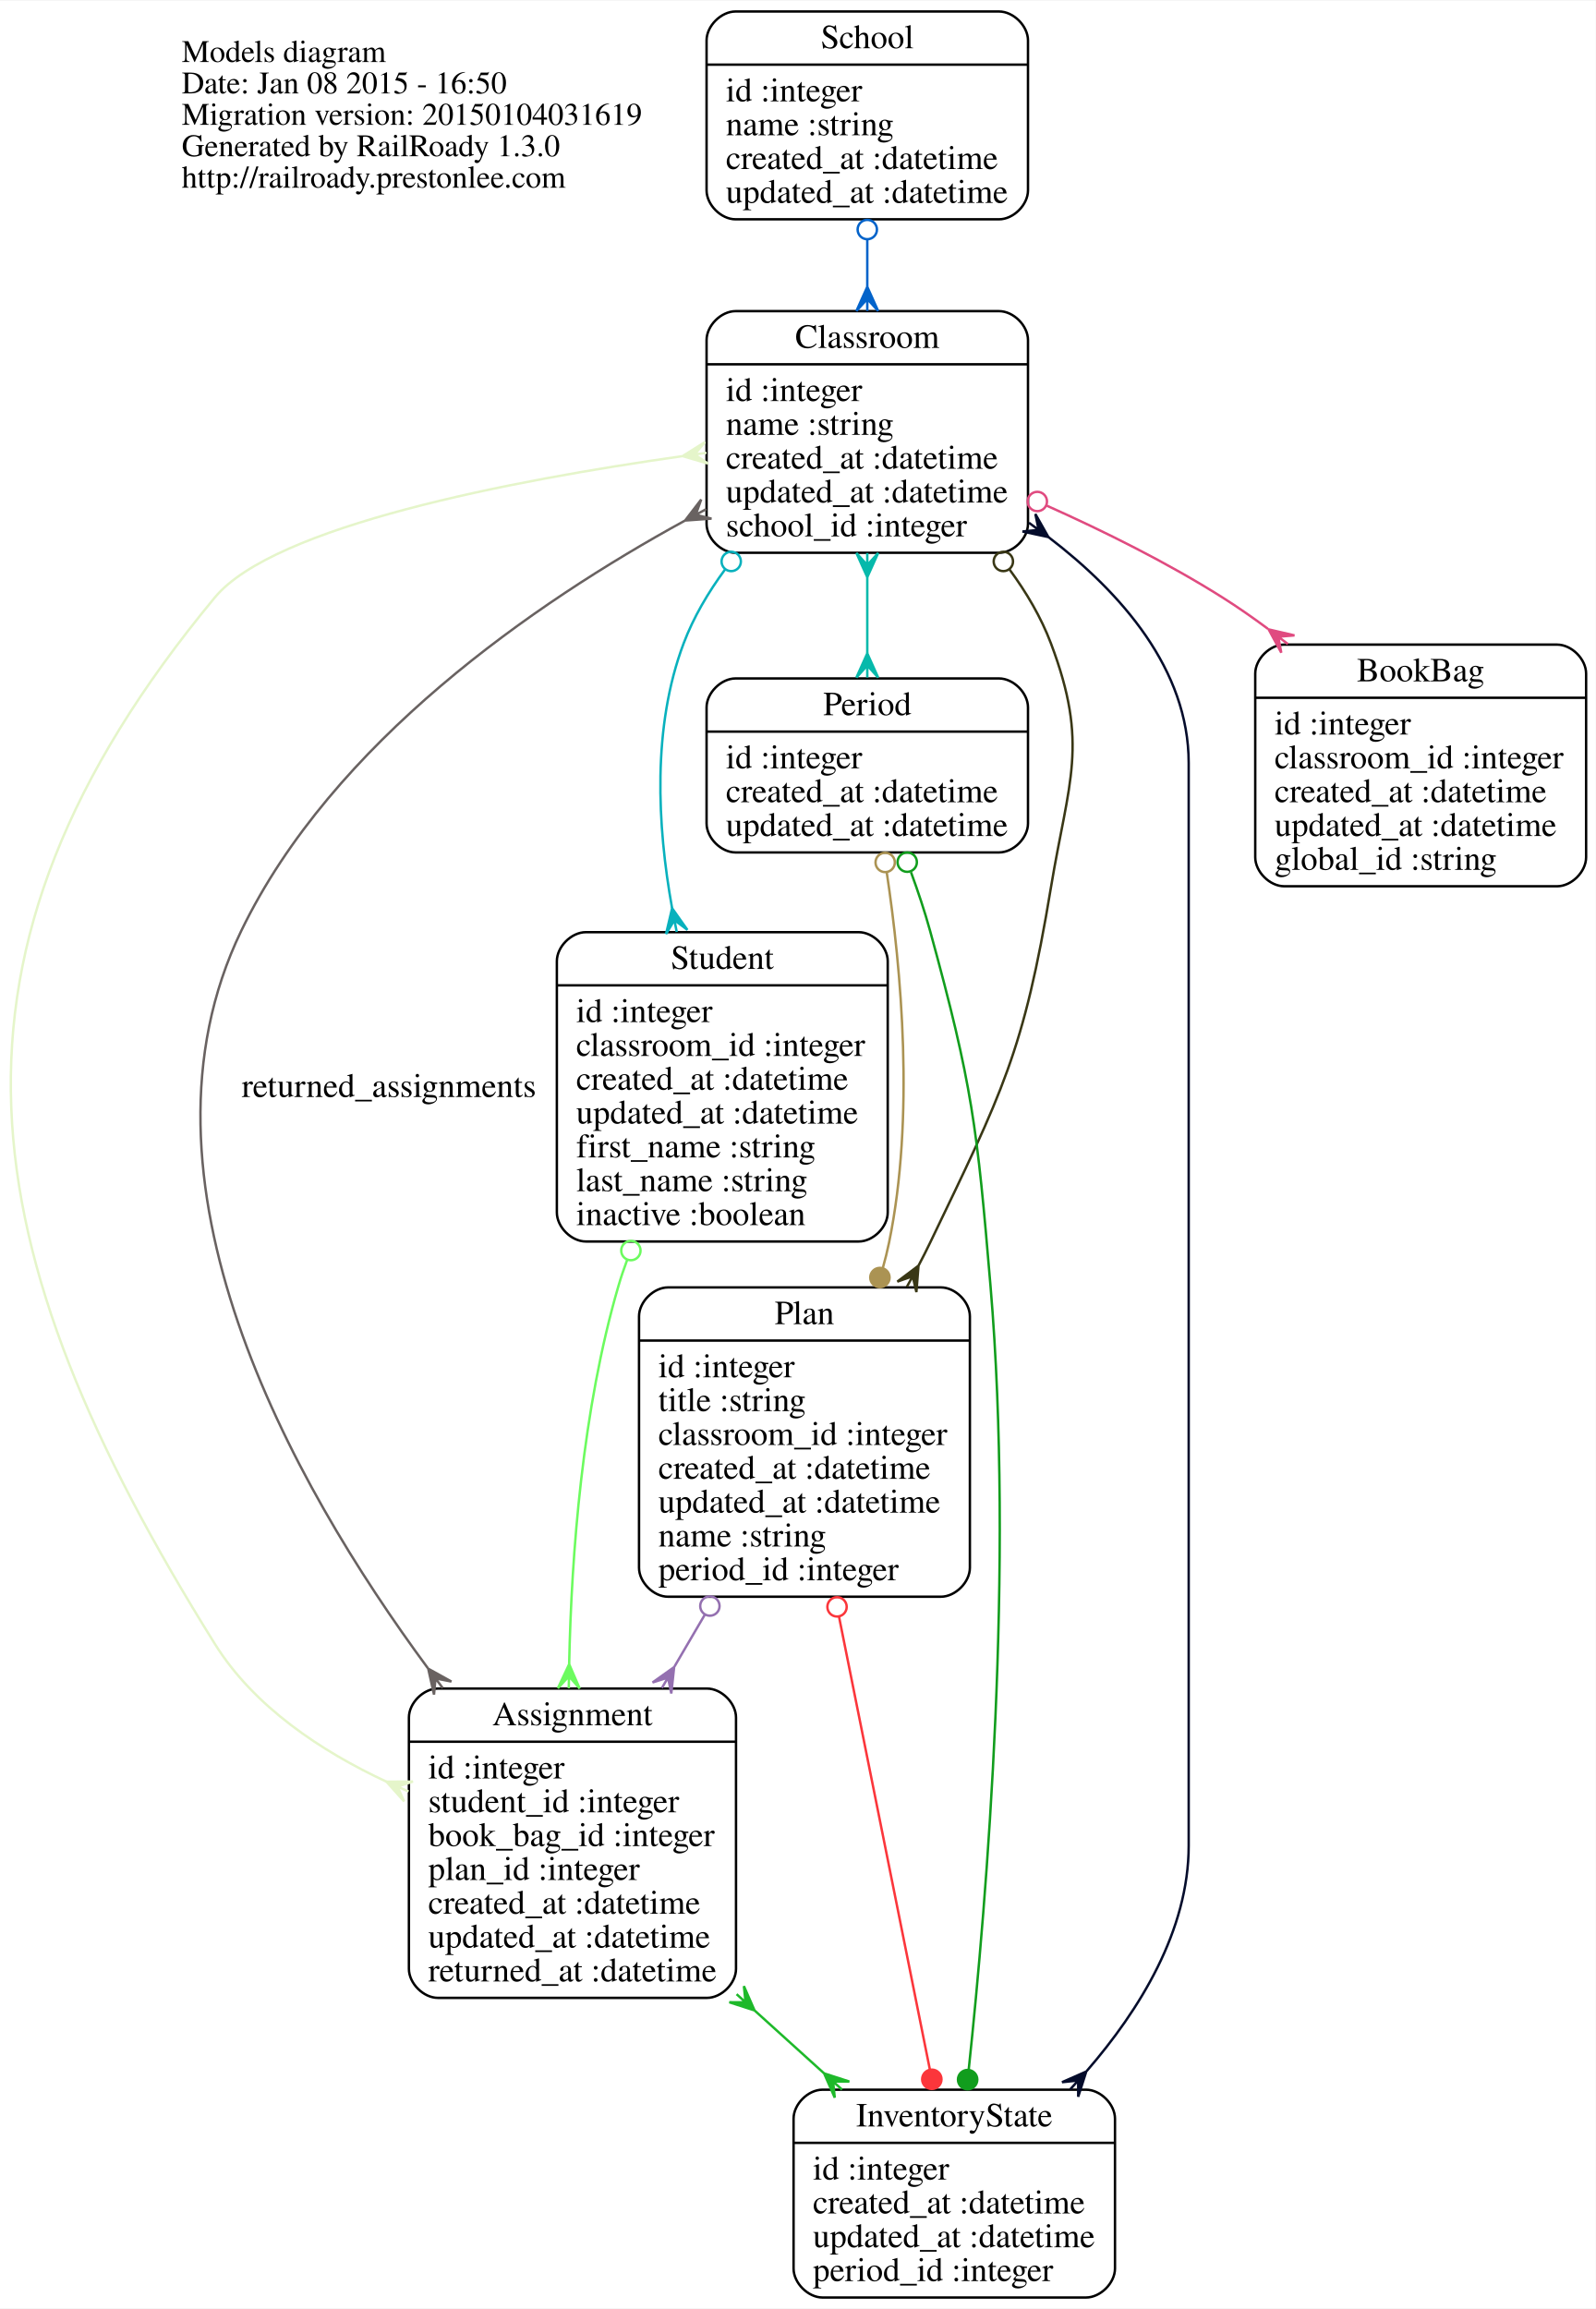
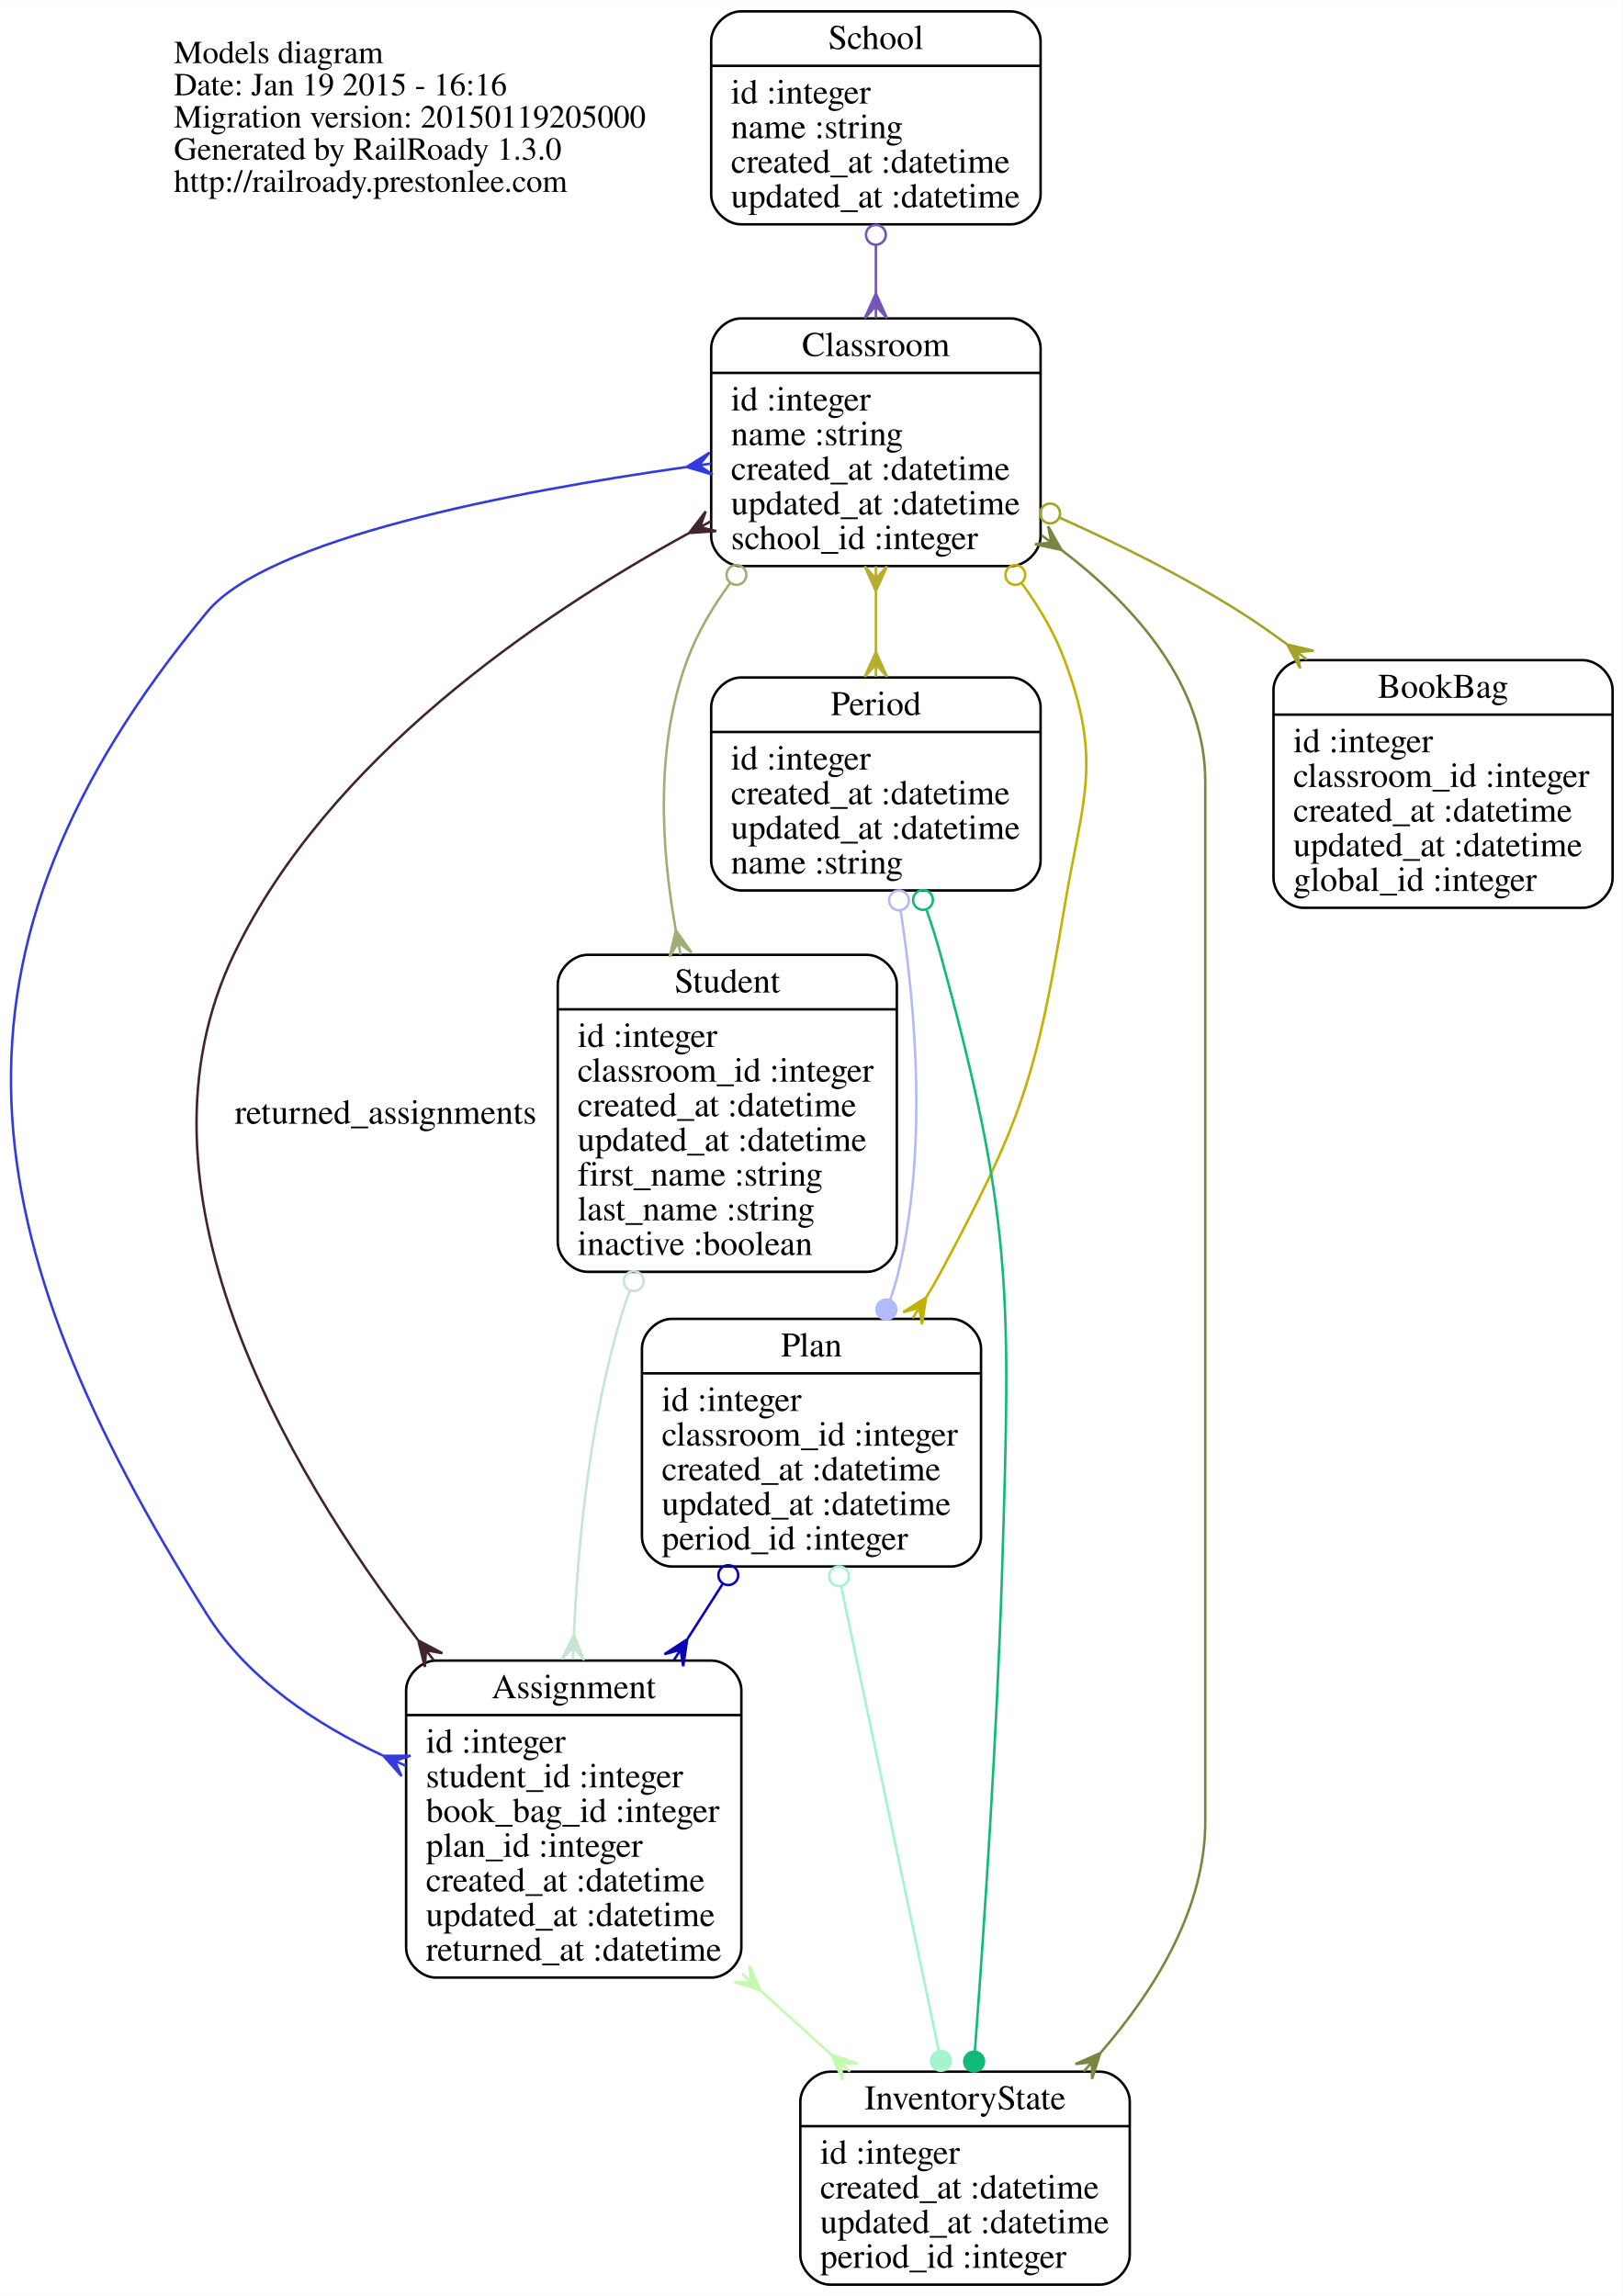
- <svg xmlns="http://www.w3.org/2000/svg" width="660pt" height="955pt" viewBox="0.00 0.00 660.35 955.00">
-   <g id="graph0" class="graph" transform="scale(1 1) rotate(0) translate(4 951)">
-     <polygon fill="white" stroke="none" points="-4,4 -4,-951 656.35,-951 656.35,4 -4,4" />
+ <svg xmlns="http://www.w3.org/2000/svg" width="655pt" height="927pt" viewBox="0.00 0.00 655.12 927.00">
+   <g id="graph0" class="graph" transform="scale(1 1) rotate(0) translate(4 923)">
+     <polygon fill="white" stroke="none" points="-4,4 -4,-923 651.116,-923 651.116,4 -4,4" />
    <g id="node1" class="node">
-       <text text-anchor="start" x="71.205" y="-925.6" font-family="Times,serif" font-size="13.00">Models diagram</text>
-       <text text-anchor="start" x="71.205" y="-912.6" font-family="Times,serif" font-size="13.00">Date: Jan 08 2015 - 16:50</text>
-       <text text-anchor="start" x="71.205" y="-899.6" font-family="Times,serif" font-size="13.00">Migration version: 20150104031619</text>
-       <text text-anchor="start" x="71.205" y="-886.6" font-family="Times,serif" font-size="13.00">Generated by RailRoady 1.3.0</text>
-       <text text-anchor="start" x="71.205" y="-873.6" font-family="Times,serif" font-size="13.00">http://railroady.prestonlee.com</text>
+       <text text-anchor="start" x="66.209" y="-897.6" font-family="Times,serif" font-size="13.00">Models diagram</text>
+       <text text-anchor="start" x="66.209" y="-884.6" font-family="Times,serif" font-size="13.00">Date: Jan 19 2015 - 16:16</text>
+       <text text-anchor="start" x="66.209" y="-871.6" font-family="Times,serif" font-size="13.00">Migration version: 20150119205000</text>
+       <text text-anchor="start" x="66.209" y="-858.6" font-family="Times,serif" font-size="13.00">Generated by RailRoady 1.3.0</text>
+       <text text-anchor="start" x="66.209" y="-845.6" font-family="Times,serif" font-size="13.00">http://railroady.prestonlee.com</text>
    </g>
    <g id="node2" class="node">
-       <path fill="none" stroke="black" d="M177.212,-124.5C177.212,-124.5 288.574,-124.5 288.574,-124.5 294.574,-124.5 300.574,-130.5 300.574,-136.5 300.574,-136.5 300.574,-240.5 300.574,-240.5 300.574,-246.5 294.574,-252.5 288.574,-252.5 288.574,-252.5 177.212,-252.5 177.212,-252.5 171.212,-252.5 165.212,-246.5 165.212,-240.5 165.212,-240.5 165.212,-136.5 165.212,-136.5 165.212,-130.5 171.212,-124.5 177.212,-124.5" />
-       <text text-anchor="middle" x="232.893" y="-237.3" font-family="Times,serif" font-size="14.00">Assignment</text>
-       <polyline fill="none" stroke="black" points="165.212,-230.5 300.574,-230.5 " />
-       <text text-anchor="start" x="173.212" y="-215.3" font-family="Times,serif" font-size="14.00">id :integer</text>
-       <text text-anchor="start" x="173.212" y="-201.3" font-family="Times,serif" font-size="14.00">student_id :integer</text>
-       <text text-anchor="start" x="173.212" y="-187.3" font-family="Times,serif" font-size="14.00">book_bag_id :integer</text>
-       <text text-anchor="start" x="173.212" y="-173.3" font-family="Times,serif" font-size="14.00">plan_id :integer</text>
-       <text text-anchor="start" x="173.212" y="-159.3" font-family="Times,serif" font-size="14.00">created_at :datetime</text>
-       <text text-anchor="start" x="173.212" y="-145.3" font-family="Times,serif" font-size="14.00">updated_at :datetime</text>
-       <text text-anchor="start" x="173.212" y="-131.3" font-family="Times,serif" font-size="14.00">returned_at :datetime</text>
+       <path fill="none" stroke="black" d="M171.978,-124.5C171.978,-124.5 283.34,-124.5 283.34,-124.5 289.34,-124.5 295.34,-130.5 295.34,-136.5 295.34,-136.5 295.34,-240.5 295.34,-240.5 295.34,-246.5 289.34,-252.5 283.34,-252.5 283.34,-252.5 171.978,-252.5 171.978,-252.5 165.978,-252.5 159.978,-246.5 159.978,-240.5 159.978,-240.5 159.978,-136.5 159.978,-136.5 159.978,-130.5 165.978,-124.5 171.978,-124.5" />
+       <text text-anchor="middle" x="227.659" y="-237.3" font-family="Times,serif" font-size="14.00">Assignment</text>
+       <polyline fill="none" stroke="black" points="159.978,-230.5 295.34,-230.5 " />
+       <text text-anchor="start" x="167.978" y="-215.3" font-family="Times,serif" font-size="14.00">id :integer</text>
+       <text text-anchor="start" x="167.978" y="-201.3" font-family="Times,serif" font-size="14.00">student_id :integer</text>
+       <text text-anchor="start" x="167.978" y="-187.3" font-family="Times,serif" font-size="14.00">book_bag_id :integer</text>
+       <text text-anchor="start" x="167.978" y="-173.3" font-family="Times,serif" font-size="14.00">plan_id :integer</text>
+       <text text-anchor="start" x="167.978" y="-159.3" font-family="Times,serif" font-size="14.00">created_at :datetime</text>
+       <text text-anchor="start" x="167.978" y="-145.3" font-family="Times,serif" font-size="14.00">updated_at :datetime</text>
+       <text text-anchor="start" x="167.978" y="-131.3" font-family="Times,serif" font-size="14.00">returned_at :datetime</text>
    </g>
    <g id="node5" class="node">
-       <path fill="none" stroke="black" d="M336.387,-0.5C336.387,-0.5 445.398,-0.5 445.398,-0.5 451.398,-0.5 457.398,-6.5 457.398,-12.5 457.398,-12.5 457.398,-74.5 457.398,-74.5 457.398,-80.5 451.398,-86.5 445.398,-86.5 445.398,-86.5 336.387,-86.5 336.387,-86.5 330.387,-86.5 324.387,-80.5 324.387,-74.5 324.387,-74.5 324.387,-12.5 324.387,-12.5 324.387,-6.5 330.387,-0.5 336.387,-0.5" />
-       <text text-anchor="middle" x="390.893" y="-71.3" font-family="Times,serif" font-size="14.00">InventoryState</text>
-       <polyline fill="none" stroke="black" points="324.387,-64.5 457.398,-64.5 " />
-       <text text-anchor="start" x="332.387" y="-49.3" font-family="Times,serif" font-size="14.00">id :integer</text>
-       <text text-anchor="start" x="332.387" y="-35.3" font-family="Times,serif" font-size="14.00">created_at :datetime</text>
-       <text text-anchor="start" x="332.387" y="-21.3" font-family="Times,serif" font-size="14.00">updated_at :datetime</text>
-       <text text-anchor="start" x="332.387" y="-7.3" font-family="Times,serif" font-size="14.00">period_id :integer</text>
+       <path fill="none" stroke="black" d="M331.153,-0.5C331.153,-0.5 440.164,-0.5 440.164,-0.5 446.164,-0.5 452.164,-6.5 452.164,-12.5 452.164,-12.5 452.164,-74.5 452.164,-74.5 452.164,-80.5 446.164,-86.5 440.164,-86.5 440.164,-86.5 331.153,-86.5 331.153,-86.5 325.153,-86.5 319.153,-80.5 319.153,-74.5 319.153,-74.5 319.153,-12.5 319.153,-12.5 319.153,-6.5 325.153,-0.5 331.153,-0.5" />
+       <text text-anchor="middle" x="385.659" y="-71.3" font-family="Times,serif" font-size="14.00">InventoryState</text>
+       <polyline fill="none" stroke="black" points="319.153,-64.5 452.164,-64.5 " />
+       <text text-anchor="start" x="327.153" y="-49.3" font-family="Times,serif" font-size="14.00">id :integer</text>
+       <text text-anchor="start" x="327.153" y="-35.3" font-family="Times,serif" font-size="14.00">created_at :datetime</text>
+       <text text-anchor="start" x="327.153" y="-21.3" font-family="Times,serif" font-size="14.00">updated_at :datetime</text>
+       <text text-anchor="start" x="327.153" y="-7.3" font-family="Times,serif" font-size="14.00">period_id :integer</text>
    </g>
    <g id="edge1" class="edge">
-       <path fill="none" stroke="#1eb92a" d="M308.442,-119.123C318.042,-110.435 327.71,-101.684 336.878,-93.387" />
-       <polygon fill="#1eb92a" stroke="#1eb92a" points="308.23,-119.315 297.796,-122.689 304.523,-122.67 300.816,-126.025 300.816,-126.025 300.816,-126.025 304.523,-122.67 303.836,-129.362 308.23,-119.315 308.23,-119.315" />
-       <polygon fill="#1eb92a" stroke="#1eb92a" points="337.034,-93.245 347.468,-89.871 340.742,-89.89 344.449,-86.535 344.449,-86.535 344.449,-86.535 340.742,-89.89 341.429,-83.198 337.034,-93.245 337.034,-93.245" />
+       <path fill="none" stroke="#c5f9af" d="M303.208,-119.123C312.808,-110.435 322.476,-101.684 331.644,-93.387" />
+       <polygon fill="#c5f9af" stroke="#c5f9af" points="302.996,-119.315 292.562,-122.689 299.289,-122.67 295.582,-126.025 295.582,-126.025 295.582,-126.025 299.289,-122.67 298.602,-129.362 302.996,-119.315 302.996,-119.315" />
+       <polygon fill="#c5f9af" stroke="#c5f9af" points="331.8,-93.245 342.234,-89.871 335.507,-89.89 339.215,-86.535 339.215,-86.535 339.215,-86.535 335.507,-89.89 336.195,-83.198 331.8,-93.245 331.8,-93.245" />
    </g>
    <g id="node3" class="node">
-       <path fill="none" stroke="black" d="M527.436,-584.5C527.436,-584.5 640.35,-584.5 640.35,-584.5 646.35,-584.5 652.35,-590.5 652.35,-596.5 652.35,-596.5 652.35,-672.5 652.35,-672.5 652.35,-678.5 646.35,-684.5 640.35,-684.5 640.35,-684.5 527.436,-684.5 527.436,-684.5 521.436,-684.5 515.436,-678.5 515.436,-672.5 515.436,-672.5 515.436,-596.5 515.436,-596.5 515.436,-590.5 521.436,-584.5 527.436,-584.5" />
-       <text text-anchor="middle" x="583.893" y="-669.3" font-family="Times,serif" font-size="14.00">BookBag</text>
-       <polyline fill="none" stroke="black" points="515.436,-662.5 652.35,-662.5 " />
-       <text text-anchor="start" x="523.436" y="-647.3" font-family="Times,serif" font-size="14.00">id :integer</text>
-       <text text-anchor="start" x="523.436" y="-633.3" font-family="Times,serif" font-size="14.00">classroom_id :integer</text>
-       <text text-anchor="start" x="523.436" y="-619.3" font-family="Times,serif" font-size="14.00">created_at :datetime</text>
-       <text text-anchor="start" x="523.436" y="-605.3" font-family="Times,serif" font-size="14.00">updated_at :datetime</text>
-       <text text-anchor="start" x="523.436" y="-591.3" font-family="Times,serif" font-size="14.00">global_id :string</text>
+       <path fill="none" stroke="black" d="M522.202,-556.5C522.202,-556.5 635.116,-556.5 635.116,-556.5 641.116,-556.5 647.116,-562.5 647.116,-568.5 647.116,-568.5 647.116,-644.5 647.116,-644.5 647.116,-650.5 641.116,-656.5 635.116,-656.5 635.116,-656.5 522.202,-656.5 522.202,-656.5 516.202,-656.5 510.202,-650.5 510.202,-644.5 510.202,-644.5 510.202,-568.5 510.202,-568.5 510.202,-562.5 516.202,-556.5 522.202,-556.5" />
+       <text text-anchor="middle" x="578.659" y="-641.3" font-family="Times,serif" font-size="14.00">BookBag</text>
+       <polyline fill="none" stroke="black" points="510.202,-634.5 647.116,-634.5 " />
+       <text text-anchor="start" x="518.202" y="-619.3" font-family="Times,serif" font-size="14.00">id :integer</text>
+       <text text-anchor="start" x="518.202" y="-605.3" font-family="Times,serif" font-size="14.00">classroom_id :integer</text>
+       <text text-anchor="start" x="518.202" y="-591.3" font-family="Times,serif" font-size="14.00">created_at :datetime</text>
+       <text text-anchor="start" x="518.202" y="-577.3" font-family="Times,serif" font-size="14.00">updated_at :datetime</text>
+       <text text-anchor="start" x="518.202" y="-563.3" font-family="Times,serif" font-size="14.00">global_id :integer</text>
    </g>
    <g id="node4" class="node">
-       <path fill="none" stroke="black" d="M300.387,-722.5C300.387,-722.5 409.398,-722.5 409.398,-722.5 415.398,-722.5 421.398,-728.5 421.398,-734.5 421.398,-734.5 421.398,-810.5 421.398,-810.5 421.398,-816.5 415.398,-822.5 409.398,-822.5 409.398,-822.5 300.387,-822.5 300.387,-822.5 294.387,-822.5 288.387,-816.5 288.387,-810.5 288.387,-810.5 288.387,-734.5 288.387,-734.5 288.387,-728.5 294.387,-722.5 300.387,-722.5" />
-       <text text-anchor="middle" x="354.893" y="-807.3" font-family="Times,serif" font-size="14.00">Classroom</text>
-       <polyline fill="none" stroke="black" points="288.387,-800.5 421.398,-800.5 " />
-       <text text-anchor="start" x="296.387" y="-785.3" font-family="Times,serif" font-size="14.00">id :integer</text>
-       <text text-anchor="start" x="296.387" y="-771.3" font-family="Times,serif" font-size="14.00">name :string</text>
-       <text text-anchor="start" x="296.387" y="-757.3" font-family="Times,serif" font-size="14.00">created_at :datetime</text>
-       <text text-anchor="start" x="296.387" y="-743.3" font-family="Times,serif" font-size="14.00">updated_at :datetime</text>
-       <text text-anchor="start" x="296.387" y="-729.3" font-family="Times,serif" font-size="14.00">school_id :integer</text>
+       <path fill="none" stroke="black" d="M295.153,-694.5C295.153,-694.5 404.164,-694.5 404.164,-694.5 410.164,-694.5 416.164,-700.5 416.164,-706.5 416.164,-706.5 416.164,-782.5 416.164,-782.5 416.164,-788.5 410.164,-794.5 404.164,-794.5 404.164,-794.5 295.153,-794.5 295.153,-794.5 289.153,-794.5 283.153,-788.5 283.153,-782.5 283.153,-782.5 283.153,-706.5 283.153,-706.5 283.153,-700.5 289.153,-694.5 295.153,-694.5" />
+       <text text-anchor="middle" x="349.659" y="-779.3" font-family="Times,serif" font-size="14.00">Classroom</text>
+       <polyline fill="none" stroke="black" points="283.153,-772.5 416.164,-772.5 " />
+       <text text-anchor="start" x="291.153" y="-757.3" font-family="Times,serif" font-size="14.00">id :integer</text>
+       <text text-anchor="start" x="291.153" y="-743.3" font-family="Times,serif" font-size="14.00">name :string</text>
+       <text text-anchor="start" x="291.153" y="-729.3" font-family="Times,serif" font-size="14.00">created_at :datetime</text>
+       <text text-anchor="start" x="291.153" y="-715.3" font-family="Times,serif" font-size="14.00">updated_at :datetime</text>
+       <text text-anchor="start" x="291.153" y="-701.3" font-family="Times,serif" font-size="14.00">school_id :integer</text>
    </g>
    <g id="edge5" class="edge">
-       <path fill="none" stroke="#e5f5ca" d="M278.124,-762.453C207.242,-752.382 109.352,-733.523 84.893,-704 -37.881,-555.806 -16.971,-434.275 84.893,-271 101.144,-244.952 128.847,-226.58 155.92,-213.961" />
-       <polygon fill="#e5f5ca" stroke="#e5f5ca" points="278.469,-762.501 287.755,-768.333 283.421,-763.189 288.374,-763.876 288.374,-763.876 288.374,-763.876 283.421,-763.189 288.993,-759.419 278.469,-762.501 278.469,-762.501" />
-       <polygon fill="#e5f5ca" stroke="#e5f5ca" points="155.922,-213.96 166.888,-214.012 160.491,-211.93 165.06,-209.9 165.06,-209.9 165.06,-209.9 160.491,-211.93 163.233,-205.787 155.922,-213.96 155.922,-213.96" />
+       <path fill="none" stroke="#343bdd" d="M272.89,-734.453C202.008,-724.382 104.118,-705.523 79.659,-676 -35.176,-537.389 -16.362,-423.25 79.659,-271 95.965,-245.144 123.522,-226.833 150.466,-214.209" />
+       <polygon fill="#343bdd" stroke="#343bdd" points="273.235,-734.501 282.521,-740.333 278.187,-735.189 283.14,-735.876 283.14,-735.876 283.14,-735.876 278.187,-735.189 283.758,-731.419 273.235,-734.501 273.235,-734.501" />
+       <polygon fill="#343bdd" stroke="#343bdd" points="150.819,-214.052 161.785,-214.088 155.386,-212.015 159.952,-209.978 159.952,-209.978 159.952,-209.978 155.386,-212.015 158.119,-205.869 150.819,-214.052 150.819,-214.052" />
    </g>
    <g id="edge7" class="edge">
-       <path fill="none" stroke="#696261" d="M279.306,-735.748C217.229,-701.762 133.603,-644.216 95.81,-566 46.242,-463.417 116.208,-337.988 173.048,-260.934" />
-       <polygon fill="#696261" stroke="#696261" points="279.496,-735.85 286.167,-744.553 283.898,-738.221 288.3,-740.591 288.3,-740.591 288.3,-740.591 283.898,-738.221 290.434,-736.629 279.496,-735.85 279.496,-735.85" />
-       <polygon fill="#696261" stroke="#696261" points="173.212,-260.715 182.805,-255.403 176.207,-256.711 179.202,-252.708 179.202,-252.708 179.202,-252.708 176.207,-256.711 175.599,-250.012 173.212,-260.715 173.212,-260.715" />
-       <text text-anchor="middle" x="156.934" y="-497.3" font-family="Times,serif" font-size="14.00">returned_assignments</text>
+       <path fill="none" stroke="#40262a" d="M274.072,-707.748C211.995,-673.762 128.369,-616.216 90.576,-538 45.431,-444.57 109.856,-332.184 164.778,-260.79" />
+       <polygon fill="#40262a" stroke="#40262a" points="274.262,-707.85 280.933,-716.553 278.664,-710.221 283.066,-712.591 283.066,-712.591 283.066,-712.591 278.664,-710.221 285.2,-708.629 274.262,-707.85 274.262,-707.85" />
+       <polygon fill="#40262a" stroke="#40262a" points="164.924,-260.603 174.625,-255.492 168.001,-256.663 171.079,-252.722 171.079,-252.722 171.079,-252.722 168.001,-256.663 167.532,-249.952 164.924,-260.603 164.924,-260.603" />
+       <text text-anchor="middle" x="151.7" y="-469.3" font-family="Times,serif" font-size="14.00">returned_assignments</text>
    </g>
    <g id="edge3" class="edge">
-       <path fill="none" stroke="#e04b80" d="M428.961,-742.094C452.941,-731.378 479.19,-718.335 501.893,-704 508.147,-700.051 514.443,-695.67 520.614,-691.088" />
-       <ellipse fill="none" stroke="#e04b80" cx="425.258" cy="-743.728" rx="4" ry="4" />
-       <polygon fill="#e04b80" stroke="#e04b80" points="520.989,-690.802 531.669,-688.314 524.964,-687.769 528.939,-684.736 528.939,-684.736 528.939,-684.736 524.964,-687.769 526.209,-681.159 520.989,-690.802 520.989,-690.802" />
+       <path fill="none" stroke="#a2a429" d="M423.727,-714.094C447.707,-703.378 473.956,-690.335 496.659,-676 502.913,-672.051 509.208,-667.67 515.38,-663.088" />
+       <ellipse fill="none" stroke="#a2a429" cx="420.024" cy="-715.728" rx="4" ry="4" />
+       <polygon fill="#a2a429" stroke="#a2a429" points="515.755,-662.802 526.434,-660.314 519.73,-659.769 523.705,-656.736 523.705,-656.736 523.705,-656.736 519.73,-659.769 520.975,-653.159 515.755,-662.802 515.755,-662.802" />
    </g>
    <g id="edge6" class="edge">
-       <path fill="none" stroke="#040c2b" d="M429.912,-728.954C460.093,-705.889 487.893,-674.153 487.893,-635.5 487.893,-635.5 487.893,-635.5 487.893,-187.5 487.893,-152.429 467.664,-119.568 445.682,-94.212" />
-       <polygon fill="#040c2b" stroke="#040c2b" points="429.841,-729.007 419.118,-731.303 425.811,-731.968 421.782,-734.929 421.782,-734.929 421.782,-734.929 425.811,-731.968 424.447,-738.555 429.841,-729.007 429.841,-729.007" />
-       <polygon fill="#040c2b" stroke="#040c2b" points="445.513,-94.024 442.17,-83.58 442.169,-90.307 438.824,-86.59 438.824,-86.59 438.824,-86.59 442.169,-90.307 435.479,-89.6 445.513,-94.024 445.513,-94.024" />
+       <path fill="none" stroke="#7a8640" d="M424.678,-700.954C454.859,-677.889 482.659,-646.153 482.659,-607.5 482.659,-607.5 482.659,-607.5 482.659,-187.5 482.659,-152.429 462.43,-119.568 440.448,-94.212" />
+       <polygon fill="#7a8640" stroke="#7a8640" points="424.606,-701.007 413.884,-703.303 420.577,-703.968 416.548,-706.929 416.548,-706.929 416.548,-706.929 420.577,-703.968 419.213,-710.555 424.606,-701.007 424.606,-701.007" />
+       <polygon fill="#7a8640" stroke="#7a8640" points="440.279,-94.024 436.936,-83.58 436.935,-90.307 433.59,-86.59 433.59,-86.59 433.59,-86.59 436.935,-90.307 430.245,-89.6 440.279,-94.024 440.279,-94.024" />
    </g>
    <g id="node6" class="node">
-       <path fill="none" stroke="black" d="M300.387,-598.5C300.387,-598.5 409.398,-598.5 409.398,-598.5 415.398,-598.5 421.398,-604.5 421.398,-610.5 421.398,-610.5 421.398,-658.5 421.398,-658.5 421.398,-664.5 415.398,-670.5 409.398,-670.5 409.398,-670.5 300.387,-670.5 300.387,-670.5 294.387,-670.5 288.387,-664.5 288.387,-658.5 288.387,-658.5 288.387,-610.5 288.387,-610.5 288.387,-604.5 294.387,-598.5 300.387,-598.5" />
-       <text text-anchor="middle" x="354.893" y="-655.3" font-family="Times,serif" font-size="14.00">Period</text>
-       <polyline fill="none" stroke="black" points="288.387,-648.5 421.398,-648.5 " />
-       <text text-anchor="start" x="296.387" y="-633.3" font-family="Times,serif" font-size="14.00">id :integer</text>
-       <text text-anchor="start" x="296.387" y="-619.3" font-family="Times,serif" font-size="14.00">created_at :datetime</text>
-       <text text-anchor="start" x="296.387" y="-605.3" font-family="Times,serif" font-size="14.00">updated_at :datetime</text>
+       <path fill="none" stroke="black" d="M295.153,-563.5C295.153,-563.5 404.164,-563.5 404.164,-563.5 410.164,-563.5 416.164,-569.5 416.164,-575.5 416.164,-575.5 416.164,-637.5 416.164,-637.5 416.164,-643.5 410.164,-649.5 404.164,-649.5 404.164,-649.5 295.153,-649.5 295.153,-649.5 289.153,-649.5 283.153,-643.5 283.153,-637.5 283.153,-637.5 283.153,-575.5 283.153,-575.5 283.153,-569.5 289.153,-563.5 295.153,-563.5" />
+       <text text-anchor="middle" x="349.659" y="-634.3" font-family="Times,serif" font-size="14.00">Period</text>
+       <polyline fill="none" stroke="black" points="283.153,-627.5 416.164,-627.5 " />
+       <text text-anchor="start" x="291.153" y="-612.3" font-family="Times,serif" font-size="14.00">id :integer</text>
+       <text text-anchor="start" x="291.153" y="-598.3" font-family="Times,serif" font-size="14.00">created_at :datetime</text>
+       <text text-anchor="start" x="291.153" y="-584.3" font-family="Times,serif" font-size="14.00">updated_at :datetime</text>
+       <text text-anchor="start" x="291.153" y="-570.3" font-family="Times,serif" font-size="14.00">name :string</text>
    </g>
    <g id="edge8" class="edge">
-       <path fill="none" stroke="#06b9ab" d="M354.893,-712.253C354.893,-701.782 354.893,-691.029 354.893,-681.01" />
-       <polygon fill="#06b9ab" stroke="#06b9ab" points="354.893,-712.401 350.393,-722.401 354.893,-717.401 354.893,-722.401 354.893,-722.401 354.893,-722.401 354.893,-717.401 359.393,-722.401 354.893,-712.401 354.893,-712.401" />
-       <polygon fill="#06b9ab" stroke="#06b9ab" points="354.893,-680.877 359.393,-670.877 354.893,-675.877 354.893,-670.877 354.893,-670.877 354.893,-670.877 354.893,-675.877 350.393,-670.877 354.893,-680.877 354.893,-680.877" />
+       <path fill="none" stroke="#b6ae2f" d="M349.659,-684.312C349.659,-676.231 349.659,-667.981 349.659,-660.029" />
+       <polygon fill="#b6ae2f" stroke="#b6ae2f" points="349.659,-684.401 345.159,-694.401 349.659,-689.401 349.659,-694.401 349.659,-694.401 349.659,-694.401 349.659,-689.401 354.159,-694.401 349.659,-684.401 349.659,-684.401" />
+       <polygon fill="#b6ae2f" stroke="#b6ae2f" points="349.659,-659.786 354.159,-649.786 349.659,-654.786 349.659,-649.786 349.659,-649.786 349.659,-649.786 349.659,-654.786 345.159,-649.786 349.659,-659.786 349.659,-659.786" />
    </g>
    <g id="node7" class="node">
-       <path fill="none" stroke="black" d="M272.436,-290.5C272.436,-290.5 385.35,-290.5 385.35,-290.5 391.35,-290.5 397.35,-296.5 397.35,-302.5 397.35,-302.5 397.35,-406.5 397.35,-406.5 397.35,-412.5 391.35,-418.5 385.35,-418.5 385.35,-418.5 272.436,-418.5 272.436,-418.5 266.436,-418.5 260.436,-412.5 260.436,-406.5 260.436,-406.5 260.436,-302.5 260.436,-302.5 260.436,-296.5 266.436,-290.5 272.436,-290.5" />
-       <text text-anchor="middle" x="328.893" y="-403.3" font-family="Times,serif" font-size="14.00">Plan</text>
-       <polyline fill="none" stroke="black" points="260.436,-396.5 397.35,-396.5 " />
-       <text text-anchor="start" x="268.436" y="-381.3" font-family="Times,serif" font-size="14.00">id :integer</text>
-       <text text-anchor="start" x="268.436" y="-367.3" font-family="Times,serif" font-size="14.00">title :string</text>
-       <text text-anchor="start" x="268.436" y="-353.3" font-family="Times,serif" font-size="14.00">classroom_id :integer</text>
-       <text text-anchor="start" x="268.436" y="-339.3" font-family="Times,serif" font-size="14.00">created_at :datetime</text>
-       <text text-anchor="start" x="268.436" y="-325.3" font-family="Times,serif" font-size="14.00">updated_at :datetime</text>
-       <text text-anchor="start" x="268.436" y="-311.3" font-family="Times,serif" font-size="14.00">name :string</text>
-       <text text-anchor="start" x="268.436" y="-297.3" font-family="Times,serif" font-size="14.00">period_id :integer</text>
+       <path fill="none" stroke="black" d="M267.202,-290.5C267.202,-290.5 380.116,-290.5 380.116,-290.5 386.116,-290.5 392.116,-296.5 392.116,-302.5 392.116,-302.5 392.116,-378.5 392.116,-378.5 392.116,-384.5 386.116,-390.5 380.116,-390.5 380.116,-390.5 267.202,-390.5 267.202,-390.5 261.202,-390.5 255.202,-384.5 255.202,-378.5 255.202,-378.5 255.202,-302.5 255.202,-302.5 255.202,-296.5 261.202,-290.5 267.202,-290.5" />
+       <text text-anchor="middle" x="323.659" y="-375.3" font-family="Times,serif" font-size="14.00">Plan</text>
+       <polyline fill="none" stroke="black" points="255.202,-368.5 392.116,-368.5 " />
+       <text text-anchor="start" x="263.202" y="-353.3" font-family="Times,serif" font-size="14.00">id :integer</text>
+       <text text-anchor="start" x="263.202" y="-339.3" font-family="Times,serif" font-size="14.00">classroom_id :integer</text>
+       <text text-anchor="start" x="263.202" y="-325.3" font-family="Times,serif" font-size="14.00">created_at :datetime</text>
+       <text text-anchor="start" x="263.202" y="-311.3" font-family="Times,serif" font-size="14.00">updated_at :datetime</text>
+       <text text-anchor="start" x="263.202" y="-297.3" font-family="Times,serif" font-size="14.00">period_id :integer</text>
    </g>
    <g id="edge4" class="edge">
-       <path fill="none" stroke="#393715" d="M413.732,-715.624C420.732,-706.111 426.826,-695.791 430.893,-685 446.724,-642.996 438.219,-628.287 430.893,-584 419.631,-515.916 410.778,-499.202 380.893,-437 379.394,-433.88 377.799,-430.733 376.133,-427.585" />
-       <ellipse fill="none" stroke="#393715" cx="411.198" cy="-718.91" rx="4" ry="4" />
-       <polygon fill="#393715" stroke="#393715" points="376.083,-427.495 375.216,-416.563 373.677,-423.111 371.271,-418.728 371.271,-418.728 371.271,-418.728 373.677,-423.111 367.327,-420.894 376.083,-427.495 376.083,-427.495" />
+       <path fill="none" stroke="#c2b103" d="M408.498,-687.624C415.498,-678.111 421.592,-667.791 425.659,-657 441.49,-614.996 432.984,-600.287 425.659,-556 414.397,-487.916 408.266,-469.82 375.659,-409 373.913,-405.745 372.014,-402.482 370.007,-399.245" />
+       <ellipse fill="none" stroke="#c2b103" cx="405.964" cy="-690.91" rx="4" ry="4" />
+       <polygon fill="#c2b103" stroke="#c2b103" points="369.935,-399.135 368.245,-388.3 367.205,-394.946 364.475,-390.757 364.475,-390.757 364.475,-390.757 367.205,-394.946 360.705,-393.214 369.935,-399.135 369.935,-399.135" />
    </g>
    <g id="node9" class="node">
-       <path fill="none" stroke="black" d="M238.436,-437.5C238.436,-437.5 351.35,-437.5 351.35,-437.5 357.35,-437.5 363.35,-443.5 363.35,-449.5 363.35,-449.5 363.35,-553.5 363.35,-553.5 363.35,-559.5 357.35,-565.5 351.35,-565.5 351.35,-565.5 238.436,-565.5 238.436,-565.5 232.436,-565.5 226.436,-559.5 226.436,-553.5 226.436,-553.5 226.436,-449.5 226.436,-449.5 226.436,-443.5 232.436,-437.5 238.436,-437.5" />
-       <text text-anchor="middle" x="294.893" y="-550.3" font-family="Times,serif" font-size="14.00">Student</text>
-       <polyline fill="none" stroke="black" points="226.436,-543.5 363.35,-543.5 " />
-       <text text-anchor="start" x="234.436" y="-528.3" font-family="Times,serif" font-size="14.00">id :integer</text>
-       <text text-anchor="start" x="234.436" y="-514.3" font-family="Times,serif" font-size="14.00">classroom_id :integer</text>
-       <text text-anchor="start" x="234.436" y="-500.3" font-family="Times,serif" font-size="14.00">created_at :datetime</text>
-       <text text-anchor="start" x="234.436" y="-486.3" font-family="Times,serif" font-size="14.00">updated_at :datetime</text>
-       <text text-anchor="start" x="234.436" y="-472.3" font-family="Times,serif" font-size="14.00">first_name :string</text>
-       <text text-anchor="start" x="234.436" y="-458.3" font-family="Times,serif" font-size="14.00">last_name :string</text>
-       <text text-anchor="start" x="234.436" y="-444.3" font-family="Times,serif" font-size="14.00">inactive :boolean</text>
+       <path fill="none" stroke="black" d="M233.202,-409.5C233.202,-409.5 346.116,-409.5 346.116,-409.5 352.116,-409.5 358.116,-415.5 358.116,-421.5 358.116,-421.5 358.116,-525.5 358.116,-525.5 358.116,-531.5 352.116,-537.5 346.116,-537.5 346.116,-537.5 233.202,-537.5 233.202,-537.5 227.202,-537.5 221.202,-531.5 221.202,-525.5 221.202,-525.5 221.202,-421.5 221.202,-421.5 221.202,-415.5 227.202,-409.5 233.202,-409.5" />
+       <text text-anchor="middle" x="289.659" y="-522.3" font-family="Times,serif" font-size="14.00">Student</text>
+       <polyline fill="none" stroke="black" points="221.202,-515.5 358.116,-515.5 " />
+       <text text-anchor="start" x="229.202" y="-500.3" font-family="Times,serif" font-size="14.00">id :integer</text>
+       <text text-anchor="start" x="229.202" y="-486.3" font-family="Times,serif" font-size="14.00">classroom_id :integer</text>
+       <text text-anchor="start" x="229.202" y="-472.3" font-family="Times,serif" font-size="14.00">created_at :datetime</text>
+       <text text-anchor="start" x="229.202" y="-458.3" font-family="Times,serif" font-size="14.00">updated_at :datetime</text>
+       <text text-anchor="start" x="229.202" y="-444.3" font-family="Times,serif" font-size="14.00">first_name :string</text>
+       <text text-anchor="start" x="229.202" y="-430.3" font-family="Times,serif" font-size="14.00">last_name :string</text>
+       <text text-anchor="start" x="229.202" y="-416.3" font-family="Times,serif" font-size="14.00">inactive :boolean</text>
    </g>
    <g id="edge2" class="edge">
-       <path fill="none" stroke="#08b1bd" d="M296.053,-715.624C289.053,-706.111 282.96,-695.791 278.893,-685 265.876,-650.463 267.948,-609.737 274.104,-575.529" />
-       <ellipse fill="none" stroke="#08b1bd" cx="298.587" cy="-718.91" rx="4" ry="4" />
-       <polygon fill="#08b1bd" stroke="#08b1bd" points="274.125,-575.418 280.453,-566.462 275.08,-570.51 276.035,-565.602 276.035,-565.602 276.035,-565.602 275.08,-570.51 271.618,-564.743 274.125,-575.418 274.125,-575.418" />
+       <path fill="none" stroke="#a0ae76" d="M290.819,-687.624C283.819,-678.111 277.726,-667.791 273.659,-657 260.642,-622.463 262.714,-581.737 268.87,-547.529" />
+       <ellipse fill="none" stroke="#a0ae76" cx="293.353" cy="-690.91" rx="4" ry="4" />
+       <polygon fill="#a0ae76" stroke="#a0ae76" points="268.891,-547.418 275.219,-538.462 269.846,-542.51 270.801,-537.602 270.801,-537.602 270.801,-537.602 269.846,-542.51 266.384,-536.743 268.891,-547.418 268.891,-547.418" />
    </g>
    <g id="edge10" class="edge">
-       <path fill="none" stroke="#119d1d" d="M372.972,-590.354C375.906,-582.35 378.698,-573.992 380.893,-566 398.446,-502.095 400.317,-485.036 405.893,-419 415.671,-303.187 404.502,-166.673 396.856,-94.724" />
-       <ellipse fill="none" stroke="#119d1d" cx="371.419" cy="-594.47" rx="4" ry="4" />
-       <ellipse fill="#119d1d" stroke="#119d1d" cx="396.419" cy="-90.675" rx="4" ry="4" />
+       <path fill="none" stroke="#12ba79" d="M370.169,-555.533C372.195,-549.678 374.081,-543.744 375.659,-538 405.001,-431.176 404.038,-400.729 400.659,-290 398.592,-222.279 393.325,-144.197 389.619,-94.612" />
+       <ellipse fill="none" stroke="#12ba79" cx="368.685" cy="-559.677" rx="4" ry="4" />
+       <ellipse fill="#12ba79" stroke="#12ba79" cx="389.316" cy="-90.591" rx="4" ry="4" />
    </g>
    <g id="edge9" class="edge">
-       <path fill="none" stroke="#ab9353" d="M362.934,-590.321C368.985,-550.184 374.576,-488.949 363.893,-437 363.175,-433.512 362.302,-429.989 361.307,-426.466" />
-       <ellipse fill="none" stroke="#ab9353" cx="362.301" cy="-594.354" rx="4" ry="4" />
-       <ellipse fill="#ab9353" stroke="#ab9353" cx="360.119" cy="-422.591" rx="4" ry="4" />
+       <path fill="none" stroke="#b2bbf8" d="M359.647,-555.393C365.826,-515.23 370.542,-457.732 358.659,-409 357.791,-405.441 356.7,-401.861 355.445,-398.305" />
+       <ellipse fill="none" stroke="#b2bbf8" cx="358.989" cy="-559.489" rx="4" ry="4" />
+       <ellipse fill="#b2bbf8" stroke="#b2bbf8" cx="353.899" cy="-394.31" rx="4" ry="4" />
    </g>
    <g id="edge11" class="edge">
-       <path fill="none" stroke="#9470b0" d="M287.709,-283.144C283.55,-276.039 279.321,-268.815 275.151,-261.691" />
-       <ellipse fill="none" stroke="#9470b0" cx="289.756" cy="-286.641" rx="4" ry="4" />
-       <polygon fill="#9470b0" stroke="#9470b0" points="274.962,-261.368 273.794,-250.465 272.436,-257.053 269.91,-252.738 269.91,-252.738 269.91,-252.738 272.436,-257.053 266.027,-255.011 274.962,-261.368 274.962,-261.368" />
+       <path fill="none" stroke="#0702b8" d="M287.825,-283.51C283.2,-276.283 278.413,-268.803 273.652,-261.364" />
+       <ellipse fill="none" stroke="#0702b8" cx="290.069" cy="-287.015" rx="4" ry="4" />
+       <polygon fill="#0702b8" stroke="#0702b8" points="273.477,-261.091 271.877,-250.243 270.782,-256.88 268.087,-252.669 268.087,-252.669 268.087,-252.669 270.782,-256.88 264.296,-255.094 273.477,-261.091 273.477,-261.091" />
    </g>
    <g id="edge12" class="edge">
-       <path fill="none" stroke="#fb363b" d="M343.192,-282.237C354.699,-224.884 370.584,-145.715 380.799,-94.808" />
-       <ellipse fill="none" stroke="#fb363b" cx="342.376" cy="-286.302" rx="4" ry="4" />
-       <ellipse fill="#fb363b" stroke="#fb363b" cx="381.601" cy="-90.81" rx="4" ry="4" />
+       <path fill="none" stroke="#a4f5cd" d="M335.621,-282.583C347.039,-228.255 364.08,-147.171 375.032,-95.061" />
+       <ellipse fill="none" stroke="#a4f5cd" cx="334.789" cy="-286.541" rx="4" ry="4" />
+       <ellipse fill="#a4f5cd" stroke="#a4f5cd" cx="375.913" cy="-90.869" rx="4" ry="4" />
    </g>
    <g id="node8" class="node">
-       <path fill="none" stroke="black" d="M300.387,-860.5C300.387,-860.5 409.398,-860.5 409.398,-860.5 415.398,-860.5 421.398,-866.5 421.398,-872.5 421.398,-872.5 421.398,-934.5 421.398,-934.5 421.398,-940.5 415.398,-946.5 409.398,-946.5 409.398,-946.5 300.387,-946.5 300.387,-946.5 294.387,-946.5 288.387,-940.5 288.387,-934.5 288.387,-934.5 288.387,-872.5 288.387,-872.5 288.387,-866.5 294.387,-860.5 300.387,-860.5" />
-       <text text-anchor="middle" x="354.893" y="-931.3" font-family="Times,serif" font-size="14.00">School</text>
-       <polyline fill="none" stroke="black" points="288.387,-924.5 421.398,-924.5 " />
-       <text text-anchor="start" x="296.387" y="-909.3" font-family="Times,serif" font-size="14.00">id :integer</text>
-       <text text-anchor="start" x="296.387" y="-895.3" font-family="Times,serif" font-size="14.00">name :string</text>
-       <text text-anchor="start" x="296.387" y="-881.3" font-family="Times,serif" font-size="14.00">created_at :datetime</text>
-       <text text-anchor="start" x="296.387" y="-867.3" font-family="Times,serif" font-size="14.00">updated_at :datetime</text>
+       <path fill="none" stroke="black" d="M295.153,-832.5C295.153,-832.5 404.164,-832.5 404.164,-832.5 410.164,-832.5 416.164,-838.5 416.164,-844.5 416.164,-844.5 416.164,-906.5 416.164,-906.5 416.164,-912.5 410.164,-918.5 404.164,-918.5 404.164,-918.5 295.153,-918.5 295.153,-918.5 289.153,-918.5 283.153,-912.5 283.153,-906.5 283.153,-906.5 283.153,-844.5 283.153,-844.5 283.153,-838.5 289.153,-832.5 295.153,-832.5" />
+       <text text-anchor="middle" x="349.659" y="-903.3" font-family="Times,serif" font-size="14.00">School</text>
+       <polyline fill="none" stroke="black" points="283.153,-896.5 416.164,-896.5 " />
+       <text text-anchor="start" x="291.153" y="-881.3" font-family="Times,serif" font-size="14.00">id :integer</text>
+       <text text-anchor="start" x="291.153" y="-867.3" font-family="Times,serif" font-size="14.00">name :string</text>
+       <text text-anchor="start" x="291.153" y="-853.3" font-family="Times,serif" font-size="14.00">created_at :datetime</text>
+       <text text-anchor="start" x="291.153" y="-839.3" font-family="Times,serif" font-size="14.00">updated_at :datetime</text>
    </g>
    <g id="edge13" class="edge">
-       <path fill="none" stroke="#0363ca" d="M354.893,-852.204C354.893,-845.809 354.893,-839.219 354.893,-832.701" />
-       <ellipse fill="none" stroke="#0363ca" cx="354.893" cy="-856.261" rx="4" ry="4" />
-       <polygon fill="#0363ca" stroke="#0363ca" points="354.893,-832.557 359.393,-822.557 354.893,-827.557 354.893,-822.557 354.893,-822.557 354.893,-822.557 354.893,-827.557 350.393,-822.557 354.893,-832.557 354.893,-832.557" />
+       <path fill="none" stroke="#7257b5" d="M349.659,-824.204C349.659,-817.809 349.659,-811.219 349.659,-804.701" />
+       <ellipse fill="none" stroke="#7257b5" cx="349.659" cy="-828.261" rx="4" ry="4" />
+       <polygon fill="#7257b5" stroke="#7257b5" points="349.659,-804.557 354.159,-794.557 349.659,-799.557 349.659,-794.557 349.659,-794.557 349.659,-794.557 349.659,-799.557 345.159,-794.557 349.659,-804.557 349.659,-804.557" />
    </g>
    <g id="edge14" class="edge">
-       <path fill="none" stroke="#6cfb5f" d="M255.564,-429.98C254.195,-426.319 252.958,-422.647 251.893,-419 237.05,-368.157 232.481,-308.474 231.528,-262.718" />
-       <ellipse fill="none" stroke="#6cfb5f" cx="257.065" cy="-433.75" rx="4" ry="4" />
-       <polygon fill="#6cfb5f" stroke="#6cfb5f" points="231.526,-262.584 235.87,-252.515 231.448,-257.584 231.37,-252.585 231.37,-252.585 231.37,-252.585 231.448,-257.584 226.871,-252.655 231.526,-262.584 231.526,-262.584" />
+       <path fill="none" stroke="#c8e4d2" d="M250.381,-401.965C248.999,-398.308 247.744,-394.641 246.659,-391 234.356,-349.734 229.478,-301.801 227.735,-263.04" />
+       <ellipse fill="none" stroke="#c8e4d2" cx="251.894" cy="-405.733" rx="4" ry="4" />
+       <polygon fill="#c8e4d2" stroke="#c8e4d2" points="227.729,-262.873 231.837,-252.705 227.534,-257.877 227.34,-252.88 227.34,-252.88 227.34,-252.88 227.534,-257.877 222.844,-253.055 227.729,-262.873 227.729,-262.873" />
    </g>
  </g>
</svg>
